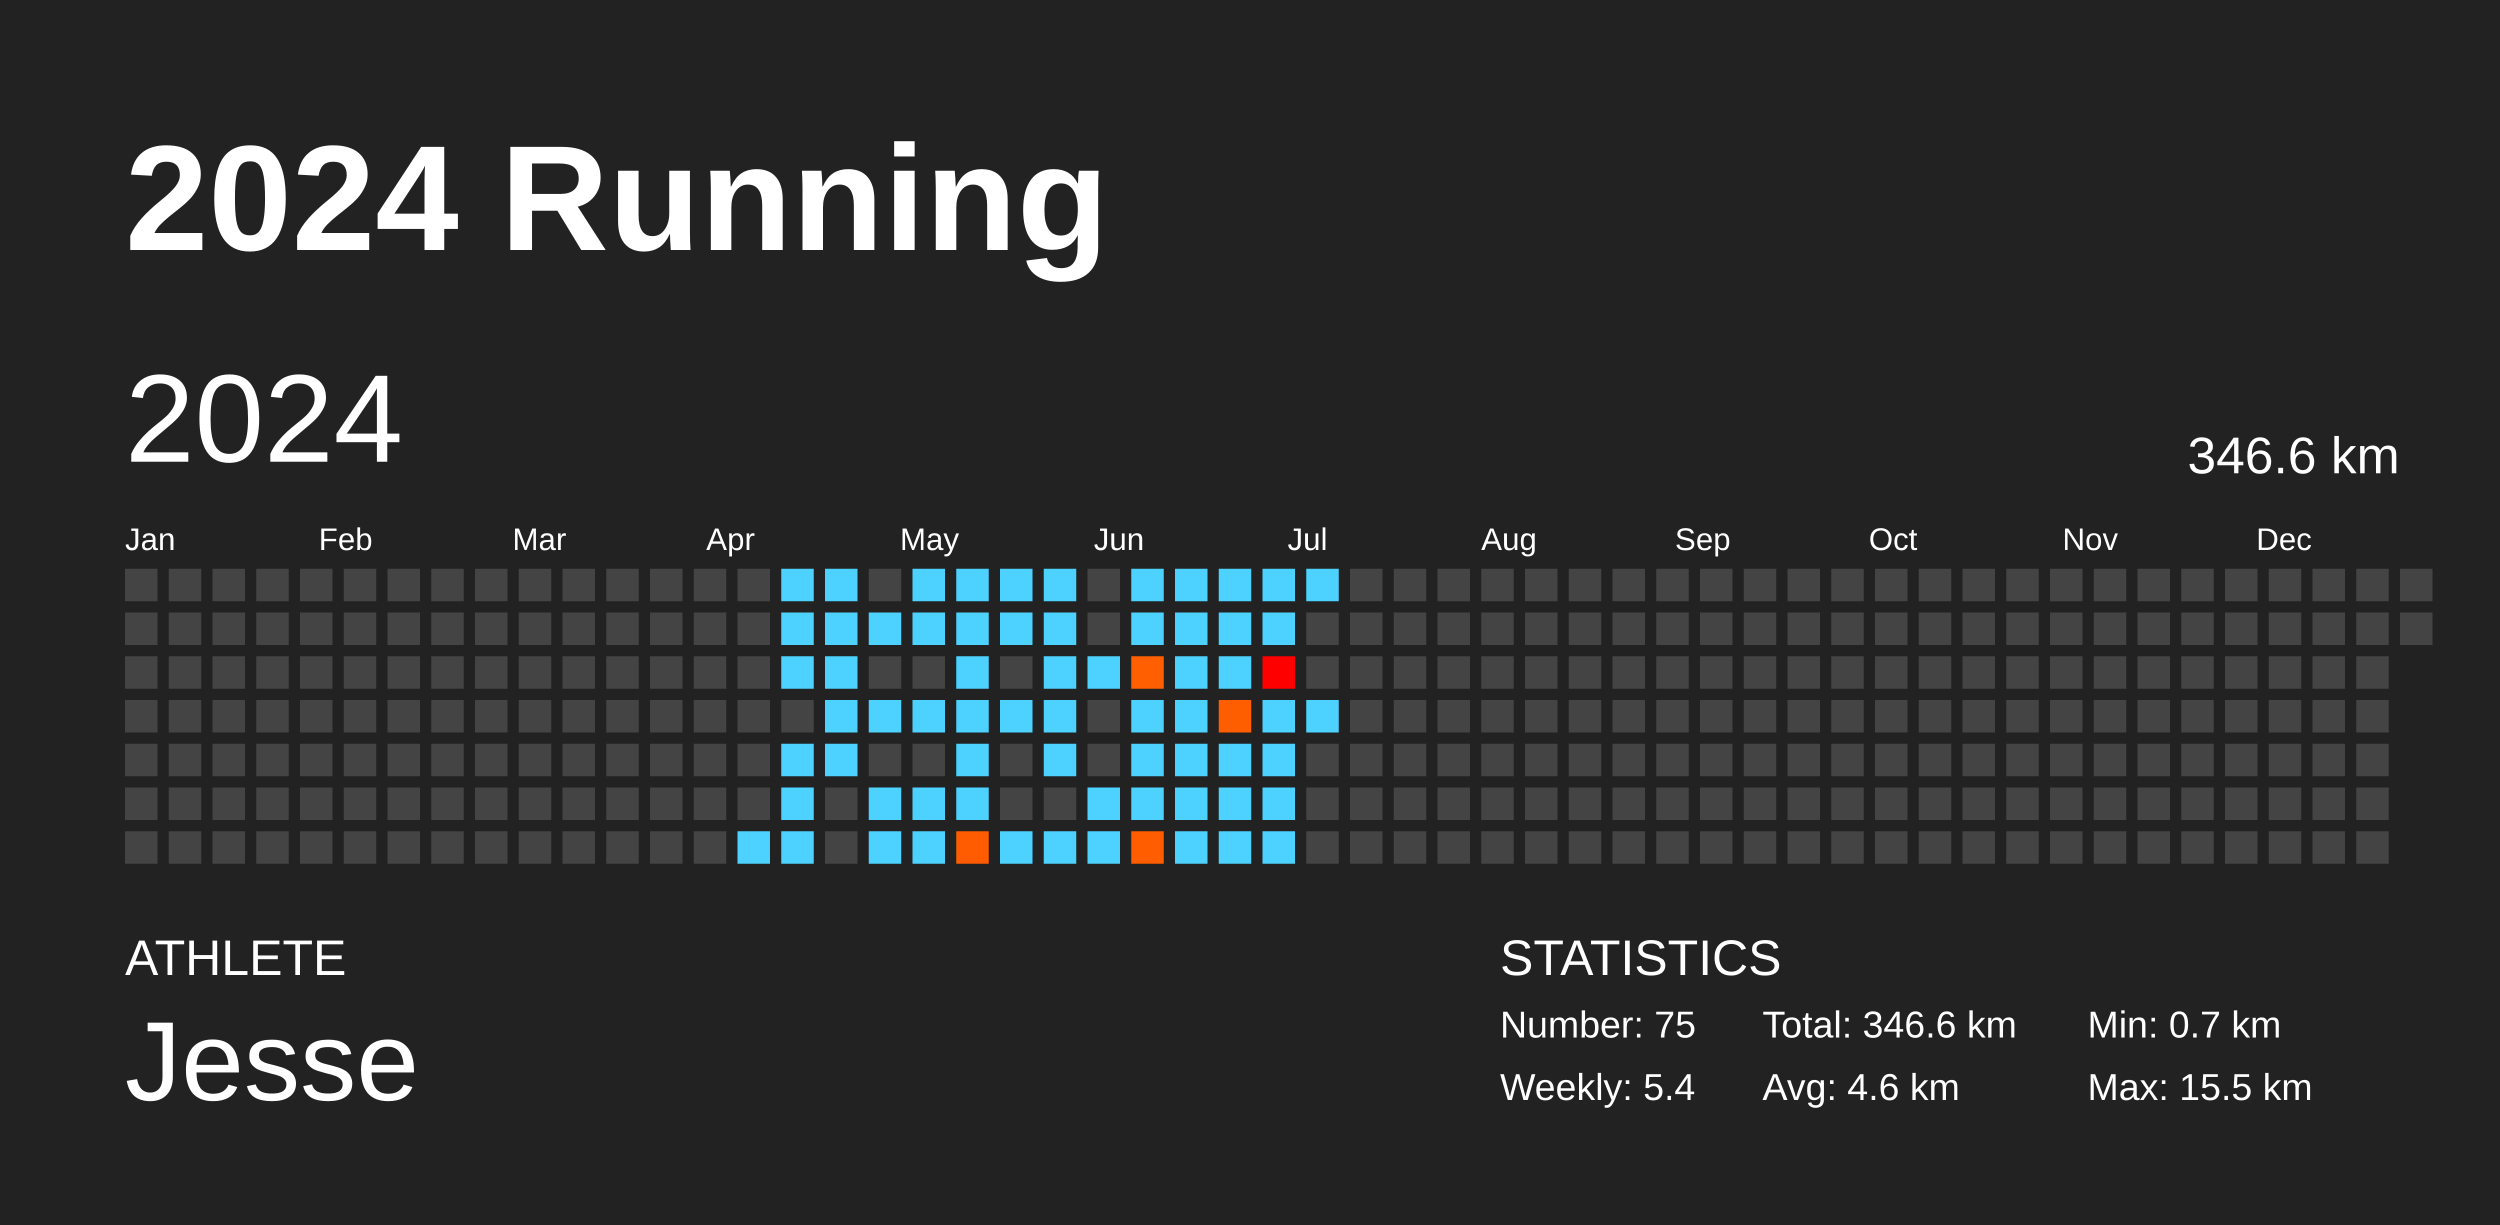
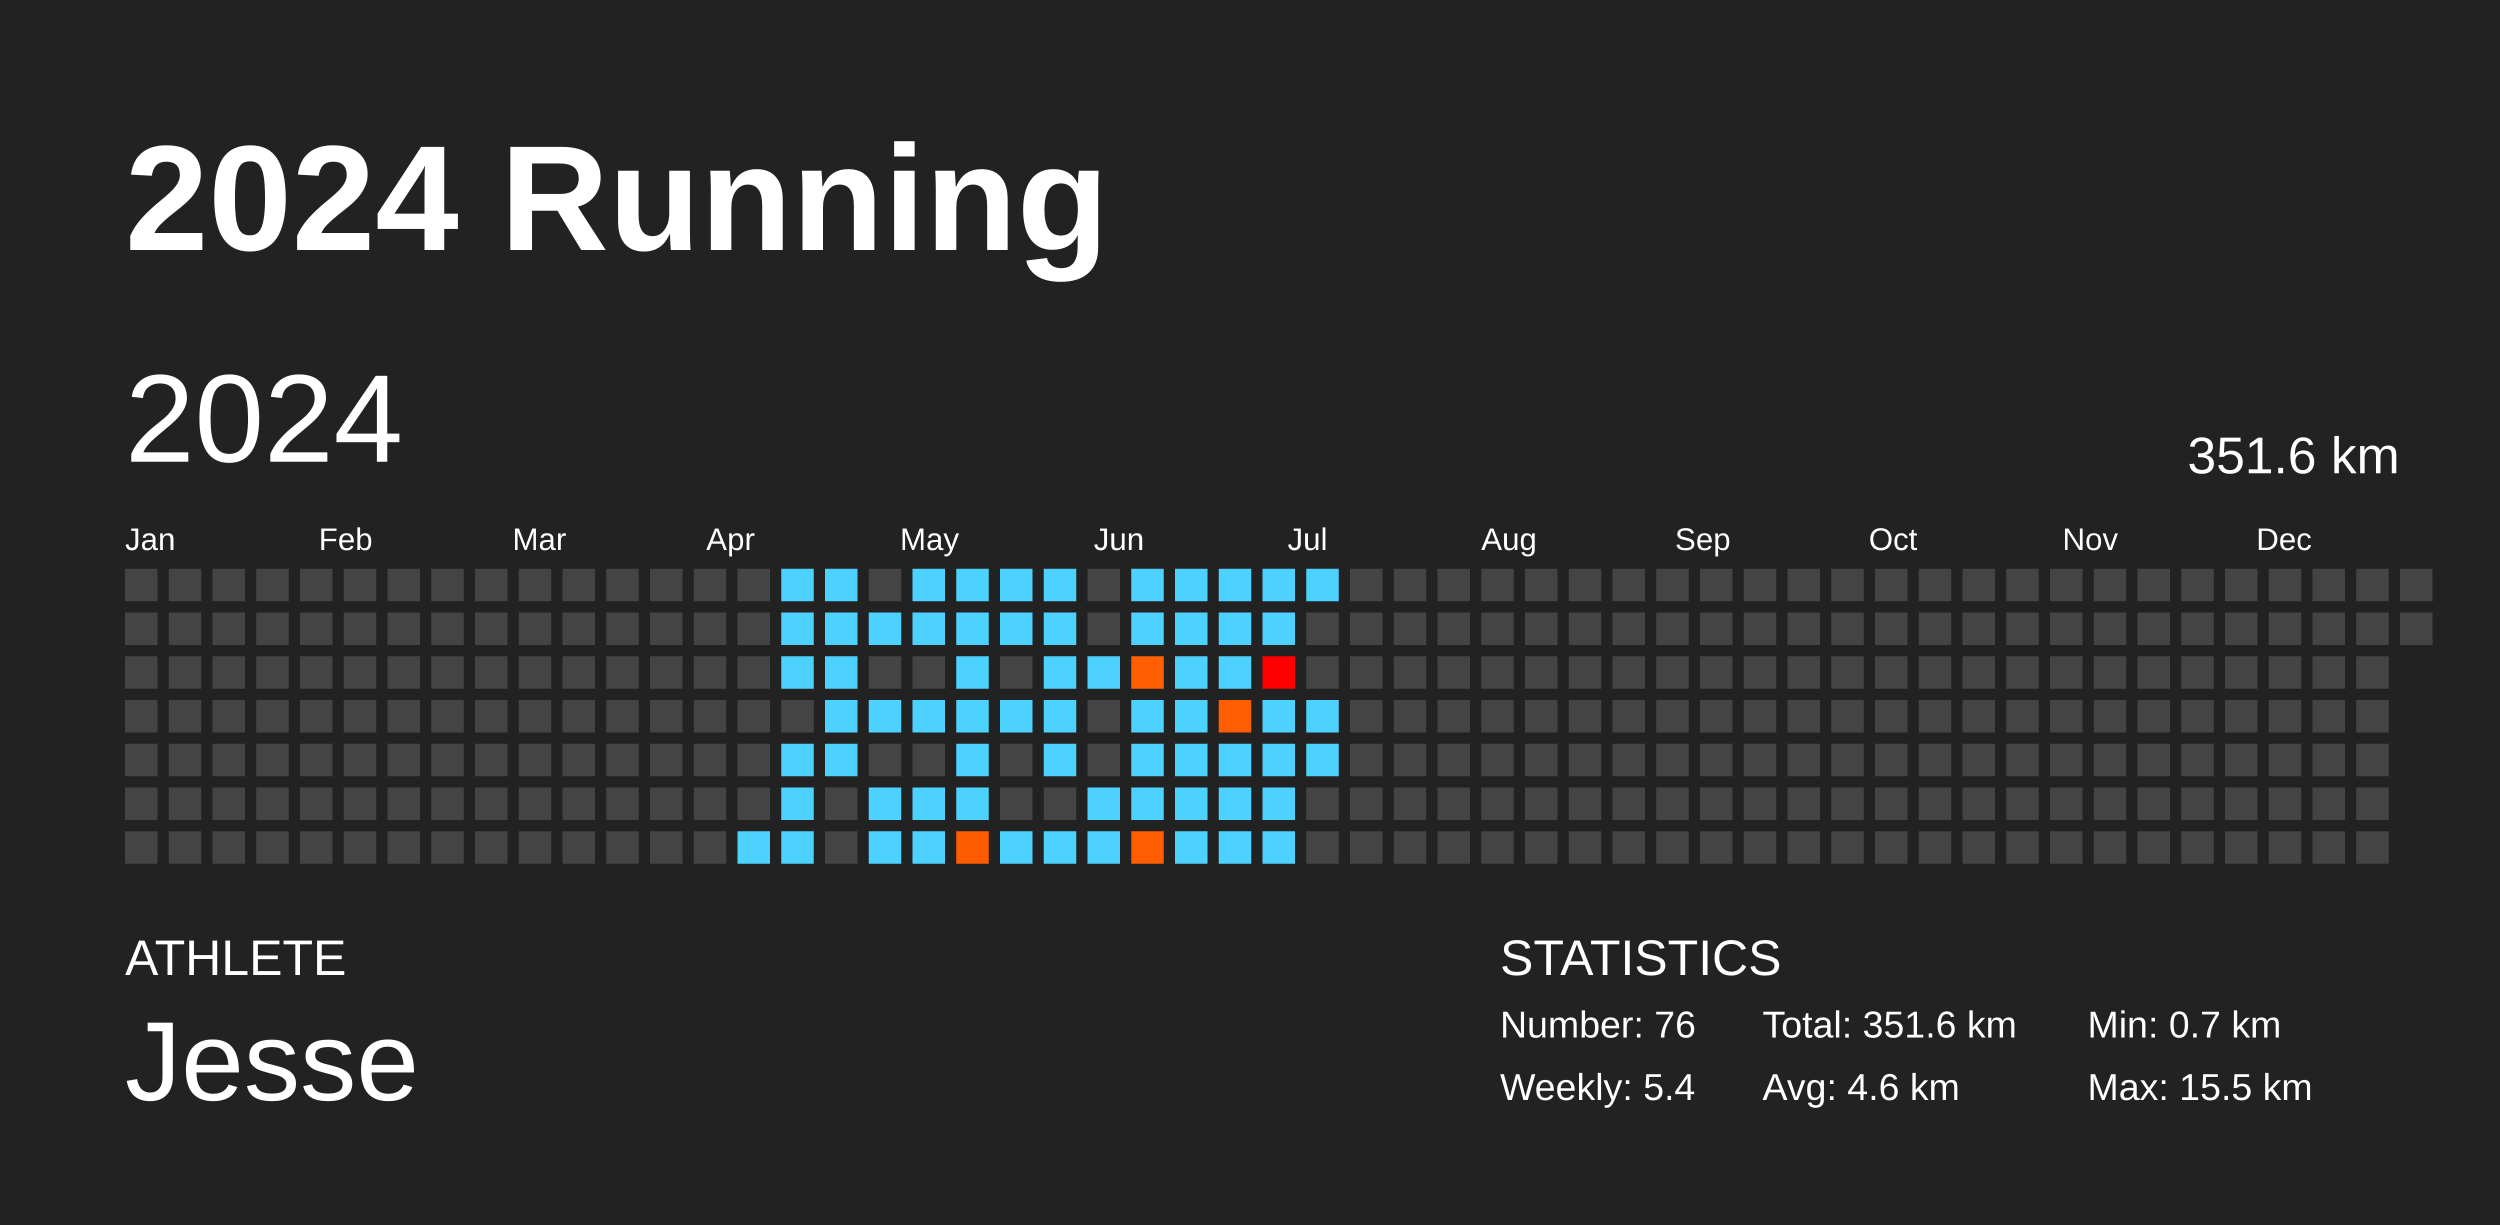
<svg xmlns="http://www.w3.org/2000/svg" baseProfile="full" height="98mm" version="1.1" viewBox="0,0,200,98" width="200mm">
  <defs />
  <rect fill="#222222" height="98" width="200" x="0" y="0" />
  <text fill="#FFFFFF" style="font-size:12px; font-family:Arial; font-weight:bold;" x="10" y="20">2024 Running</text>
  <text fill="#FFFFFF" style="font-size:4px; font-family:Arial" x="10" y="78">ATHLETE</text>
  <text fill="#FFFFFF" style="font-size:9px; font-family:Arial" x="10" y="88">Jesse</text>
  <text fill="#FFFFFF" style="font-size:4px; font-family:Arial" x="120" y="78">STATISTICS</text>
-   <text fill="#FFFFFF" style="font-size:3px; font-family:Arial" x="120" y="83">Number: 75</text>
+   <text fill="#FFFFFF" style="font-size:3px; font-family:Arial" x="120" y="83">Number: 76</text>
  <text fill="#FFFFFF" style="font-size:3px; font-family:Arial" x="120" y="88">Weekly: 5.4</text>
-   <text fill="#FFFFFF" style="font-size:3px; font-family:Arial" x="141" y="83">Total: 346.6 km</text>
+   <text fill="#FFFFFF" style="font-size:3px; font-family:Arial" x="141" y="83">Total: 351.6 km</text>
  <text fill="#FFFFFF" style="font-size:3px; font-family:Arial" x="141" y="88">Avg: 4.6 km</text>
  <text fill="#FFFFFF" style="font-size:3px; font-family:Arial" x="167" y="83">Min: 0.7 km</text>
  <text fill="#FFFFFF" style="font-size:3px; font-family:Arial" x="167" y="88">Max: 15.5 km</text>
  <text dominant-baseline="hanging" fill="#FFFFFF" style="font-size:10.0px; font-family:Arial;" x="10" y="30">2024</text>
-   <text dominant-baseline="hanging" fill="#FFFFFF" style="font-size:4.125px; font-family:Arial;" x="175" y="35">346.6 km</text>
+   <text dominant-baseline="hanging" fill="#FFFFFF" style="font-size:4.125px; font-family:Arial;" x="175" y="35">351.6 km</text>
  <text fill="#FFFFFF" style="font-size:2.5px; font-family:Arial" x="10.0" y="44">Jan</text>
  <text fill="#FFFFFF" style="font-size:2.5px; font-family:Arial" x="25.5" y="44">Feb</text>
  <text fill="#FFFFFF" style="font-size:2.5px; font-family:Arial" x="41.0" y="44">Mar</text>
  <text fill="#FFFFFF" style="font-size:2.5px; font-family:Arial" x="56.5" y="44">Apr</text>
  <text fill="#FFFFFF" style="font-size:2.5px; font-family:Arial" x="72.0" y="44">May</text>
  <text fill="#FFFFFF" style="font-size:2.5px; font-family:Arial" x="87.5" y="44">Jun</text>
  <text fill="#FFFFFF" style="font-size:2.5px; font-family:Arial" x="103.0" y="44">Jul</text>
  <text fill="#FFFFFF" style="font-size:2.5px; font-family:Arial" x="118.5" y="44">Aug</text>
  <text fill="#FFFFFF" style="font-size:2.5px; font-family:Arial" x="134.0" y="44">Sep</text>
  <text fill="#FFFFFF" style="font-size:2.5px; font-family:Arial" x="149.5" y="44">Oct</text>
  <text fill="#FFFFFF" style="font-size:2.5px; font-family:Arial" x="165.0" y="44">Nov</text>
  <text fill="#FFFFFF" style="font-size:2.5px; font-family:Arial" x="180.5" y="44">Dec</text>
  <rect fill="#444444" height="2.6" width="2.6" x="10.0" y="45.5" />
  <rect fill="#444444" height="2.6" width="2.6" x="10.0" y="49.0" />
  <rect fill="#444444" height="2.6" width="2.6" x="10.0" y="52.5" />
  <rect fill="#444444" height="2.6" width="2.6" x="10.0" y="56.0" />
  <rect fill="#444444" height="2.6" width="2.6" x="10.0" y="59.5" />
  <rect fill="#444444" height="2.6" width="2.6" x="10.0" y="63.0" />
  <rect fill="#444444" height="2.6" width="2.6" x="10.0" y="66.5" />
  <rect fill="#444444" height="2.6" width="2.6" x="13.5" y="45.5" />
  <rect fill="#444444" height="2.6" width="2.6" x="13.5" y="49.0" />
  <rect fill="#444444" height="2.6" width="2.6" x="13.5" y="52.5" />
  <rect fill="#444444" height="2.6" width="2.6" x="13.5" y="56.0" />
  <rect fill="#444444" height="2.6" width="2.6" x="13.5" y="59.5" />
  <rect fill="#444444" height="2.6" width="2.6" x="13.5" y="63.0" />
  <rect fill="#444444" height="2.6" width="2.6" x="13.5" y="66.5" />
  <rect fill="#444444" height="2.6" width="2.6" x="17.0" y="45.5" />
  <rect fill="#444444" height="2.6" width="2.6" x="17.0" y="49.0" />
  <rect fill="#444444" height="2.6" width="2.6" x="17.0" y="52.5" />
  <rect fill="#444444" height="2.6" width="2.6" x="17.0" y="56.0" />
  <rect fill="#444444" height="2.6" width="2.6" x="17.0" y="59.5" />
  <rect fill="#444444" height="2.6" width="2.6" x="17.0" y="63.0" />
  <rect fill="#444444" height="2.6" width="2.6" x="17.0" y="66.5" />
  <rect fill="#444444" height="2.6" width="2.6" x="20.5" y="45.5" />
  <rect fill="#444444" height="2.6" width="2.6" x="20.5" y="49.0" />
  <rect fill="#444444" height="2.6" width="2.6" x="20.5" y="52.5" />
  <rect fill="#444444" height="2.6" width="2.6" x="20.5" y="56.0" />
  <rect fill="#444444" height="2.6" width="2.6" x="20.5" y="59.5" />
  <rect fill="#444444" height="2.6" width="2.6" x="20.5" y="63.0" />
  <rect fill="#444444" height="2.6" width="2.6" x="20.5" y="66.5" />
  <rect fill="#444444" height="2.6" width="2.6" x="24.0" y="45.5" />
  <rect fill="#444444" height="2.6" width="2.6" x="24.0" y="49.0" />
  <rect fill="#444444" height="2.6" width="2.6" x="24.0" y="52.5" />
  <rect fill="#444444" height="2.6" width="2.6" x="24.0" y="56.0" />
  <rect fill="#444444" height="2.6" width="2.6" x="24.0" y="59.5" />
  <rect fill="#444444" height="2.6" width="2.6" x="24.0" y="63.0" />
  <rect fill="#444444" height="2.6" width="2.6" x="24.0" y="66.5" />
  <rect fill="#444444" height="2.6" width="2.6" x="27.5" y="45.5" />
  <rect fill="#444444" height="2.6" width="2.6" x="27.5" y="49.0" />
  <rect fill="#444444" height="2.6" width="2.6" x="27.5" y="52.5" />
  <rect fill="#444444" height="2.6" width="2.6" x="27.5" y="56.0" />
  <rect fill="#444444" height="2.6" width="2.6" x="27.5" y="59.5" />
  <rect fill="#444444" height="2.6" width="2.6" x="27.5" y="63.0" />
  <rect fill="#444444" height="2.6" width="2.6" x="27.5" y="66.5" />
  <rect fill="#444444" height="2.6" width="2.6" x="31.0" y="45.5" />
  <rect fill="#444444" height="2.6" width="2.6" x="31.0" y="49.0" />
  <rect fill="#444444" height="2.6" width="2.6" x="31.0" y="52.5" />
  <rect fill="#444444" height="2.6" width="2.6" x="31.0" y="56.0" />
  <rect fill="#444444" height="2.6" width="2.6" x="31.0" y="59.5" />
  <rect fill="#444444" height="2.6" width="2.6" x="31.0" y="63.0" />
  <rect fill="#444444" height="2.6" width="2.6" x="31.0" y="66.5" />
  <rect fill="#444444" height="2.6" width="2.6" x="34.5" y="45.5" />
  <rect fill="#444444" height="2.6" width="2.6" x="34.5" y="49.0" />
  <rect fill="#444444" height="2.6" width="2.6" x="34.5" y="52.5" />
  <rect fill="#444444" height="2.6" width="2.6" x="34.5" y="56.0" />
  <rect fill="#444444" height="2.6" width="2.6" x="34.5" y="59.5" />
  <rect fill="#444444" height="2.6" width="2.6" x="34.5" y="63.0" />
  <rect fill="#444444" height="2.6" width="2.6" x="34.5" y="66.5" />
  <rect fill="#444444" height="2.6" width="2.6" x="38.0" y="45.5" />
  <rect fill="#444444" height="2.6" width="2.6" x="38.0" y="49.0" />
  <rect fill="#444444" height="2.6" width="2.6" x="38.0" y="52.5" />
  <rect fill="#444444" height="2.6" width="2.6" x="38.0" y="56.0" />
  <rect fill="#444444" height="2.6" width="2.6" x="38.0" y="59.5" />
  <rect fill="#444444" height="2.6" width="2.6" x="38.0" y="63.0" />
  <rect fill="#444444" height="2.6" width="2.6" x="38.0" y="66.5" />
  <rect fill="#444444" height="2.6" width="2.6" x="41.5" y="45.5" />
  <rect fill="#444444" height="2.6" width="2.6" x="41.5" y="49.0" />
  <rect fill="#444444" height="2.6" width="2.6" x="41.5" y="52.5" />
  <rect fill="#444444" height="2.6" width="2.6" x="41.5" y="56.0" />
  <rect fill="#444444" height="2.6" width="2.6" x="41.5" y="59.5" />
  <rect fill="#444444" height="2.6" width="2.6" x="41.5" y="63.0" />
  <rect fill="#444444" height="2.6" width="2.6" x="41.5" y="66.5" />
  <rect fill="#444444" height="2.6" width="2.6" x="45.0" y="45.5" />
  <rect fill="#444444" height="2.6" width="2.6" x="45.0" y="49.0" />
  <rect fill="#444444" height="2.6" width="2.6" x="45.0" y="52.5" />
  <rect fill="#444444" height="2.6" width="2.6" x="45.0" y="56.0" />
  <rect fill="#444444" height="2.6" width="2.6" x="45.0" y="59.5" />
  <rect fill="#444444" height="2.6" width="2.6" x="45.0" y="63.0" />
  <rect fill="#444444" height="2.6" width="2.6" x="45.0" y="66.5" />
  <rect fill="#444444" height="2.6" width="2.6" x="48.5" y="45.5" />
  <rect fill="#444444" height="2.6" width="2.6" x="48.5" y="49.0" />
  <rect fill="#444444" height="2.6" width="2.6" x="48.5" y="52.5" />
  <rect fill="#444444" height="2.6" width="2.6" x="48.5" y="56.0" />
  <rect fill="#444444" height="2.6" width="2.6" x="48.5" y="59.5" />
  <rect fill="#444444" height="2.6" width="2.6" x="48.5" y="63.0" />
  <rect fill="#444444" height="2.6" width="2.6" x="48.5" y="66.5" />
  <rect fill="#444444" height="2.6" width="2.6" x="52.0" y="45.5" />
  <rect fill="#444444" height="2.6" width="2.6" x="52.0" y="49.0" />
  <rect fill="#444444" height="2.6" width="2.6" x="52.0" y="52.5" />
  <rect fill="#444444" height="2.6" width="2.6" x="52.0" y="56.0" />
  <rect fill="#444444" height="2.6" width="2.6" x="52.0" y="59.5" />
  <rect fill="#444444" height="2.6" width="2.6" x="52.0" y="63.0" />
  <rect fill="#444444" height="2.6" width="2.6" x="52.0" y="66.5" />
  <rect fill="#444444" height="2.6" width="2.6" x="55.5" y="45.5" />
  <rect fill="#444444" height="2.6" width="2.6" x="55.5" y="49.0" />
  <rect fill="#444444" height="2.6" width="2.6" x="55.5" y="52.5" />
  <rect fill="#444444" height="2.6" width="2.6" x="55.5" y="56.0" />
  <rect fill="#444444" height="2.6" width="2.6" x="55.5" y="59.5" />
  <rect fill="#444444" height="2.6" width="2.6" x="55.5" y="63.0" />
  <rect fill="#444444" height="2.6" width="2.6" x="55.5" y="66.5" />
  <rect fill="#444444" height="2.6" width="2.6" x="59.0" y="45.5" />
  <rect fill="#444444" height="2.6" width="2.6" x="59.0" y="49.0" />
  <rect fill="#444444" height="2.6" width="2.6" x="59.0" y="52.5" />
  <rect fill="#444444" height="2.6" width="2.6" x="59.0" y="56.0" />
  <rect fill="#444444" height="2.6" width="2.6" x="59.0" y="59.5" />
  <rect fill="#444444" height="2.6" width="2.6" x="59.0" y="63.0" />
  <rect fill="#4dd2ff" height="2.6" width="2.6" x="59.0" y="66.5" />
  <rect fill="#4dd2ff" height="2.6" width="2.6" x="62.5" y="45.5" />
  <rect fill="#4dd2ff" height="2.6" width="2.6" x="62.5" y="49.0" />
  <rect fill="#4dd2ff" height="2.6" width="2.6" x="62.5" y="52.5" />
  <rect fill="#444444" height="2.6" width="2.6" x="62.5" y="56.0" />
  <rect fill="#4dd2ff" height="2.6" width="2.6" x="62.5" y="59.5" />
  <rect fill="#4dd2ff" height="2.6" width="2.6" x="62.5" y="63.0" />
  <rect fill="#4dd2ff" height="2.6" width="2.6" x="62.5" y="66.5" />
  <rect fill="#4dd2ff" height="2.6" width="2.6" x="66.0" y="45.5" />
  <rect fill="#4dd2ff" height="2.6" width="2.6" x="66.0" y="49.0" />
  <rect fill="#4dd2ff" height="2.6" width="2.6" x="66.0" y="52.5" />
  <rect fill="#4dd2ff" height="2.6" width="2.6" x="66.0" y="56.0" />
  <rect fill="#4dd2ff" height="2.6" width="2.6" x="66.0" y="59.5" />
  <rect fill="#444444" height="2.6" width="2.6" x="66.0" y="63.0" />
  <rect fill="#444444" height="2.6" width="2.6" x="66.0" y="66.5" />
  <rect fill="#444444" height="2.6" width="2.6" x="69.5" y="45.5" />
  <rect fill="#4dd2ff" height="2.6" width="2.6" x="69.5" y="49.0" />
  <rect fill="#444444" height="2.6" width="2.6" x="69.5" y="52.5" />
  <rect fill="#4dd2ff" height="2.6" width="2.6" x="69.5" y="56.0" />
  <rect fill="#444444" height="2.6" width="2.6" x="69.5" y="59.5" />
  <rect fill="#4dd2ff" height="2.6" width="2.6" x="69.5" y="63.0" />
  <rect fill="#4dd2ff" height="2.6" width="2.6" x="69.5" y="66.5" />
  <rect fill="#4dd2ff" height="2.6" width="2.6" x="73.0" y="45.5" />
  <rect fill="#4dd2ff" height="2.6" width="2.6" x="73.0" y="49.0" />
  <rect fill="#444444" height="2.6" width="2.6" x="73.0" y="52.5" />
  <rect fill="#4dd2ff" height="2.6" width="2.6" x="73.0" y="56.0" />
  <rect fill="#444444" height="2.6" width="2.6" x="73.0" y="59.5" />
  <rect fill="#4dd2ff" height="2.6" width="2.6" x="73.0" y="63.0" />
  <rect fill="#4dd2ff" height="2.6" width="2.6" x="73.0" y="66.5" />
  <rect fill="#4dd2ff" height="2.6" width="2.6" x="76.5" y="45.5" />
  <rect fill="#4dd2ff" height="2.6" width="2.6" x="76.5" y="49.0" />
  <rect fill="#4dd2ff" height="2.6" width="2.6" x="76.5" y="52.5" />
  <rect fill="#4dd2ff" height="2.6" width="2.6" x="76.5" y="56.0" />
  <rect fill="#4dd2ff" height="2.6" width="2.6" x="76.5" y="59.5" />
  <rect fill="#4dd2ff" height="2.6" width="2.6" x="76.5" y="63.0" />
  <rect fill="#ff5b00" height="2.6" width="2.6" x="76.5" y="66.5" />
  <rect fill="#4dd2ff" height="2.6" width="2.6" x="80.0" y="45.5" />
  <rect fill="#4dd2ff" height="2.6" width="2.6" x="80.0" y="49.0" />
  <rect fill="#444444" height="2.6" width="2.6" x="80.0" y="52.5" />
  <rect fill="#4dd2ff" height="2.6" width="2.6" x="80.0" y="56.0" />
  <rect fill="#444444" height="2.6" width="2.6" x="80.0" y="59.5" />
  <rect fill="#444444" height="2.6" width="2.6" x="80.0" y="63.0" />
  <rect fill="#4dd2ff" height="2.6" width="2.6" x="80.0" y="66.5" />
  <rect fill="#4dd2ff" height="2.6" width="2.6" x="83.5" y="45.5" />
  <rect fill="#4dd2ff" height="2.6" width="2.6" x="83.5" y="49.0" />
  <rect fill="#4dd2ff" height="2.6" width="2.6" x="83.5" y="52.5" />
  <rect fill="#4dd2ff" height="2.6" width="2.6" x="83.5" y="56.0" />
  <rect fill="#4dd2ff" height="2.6" width="2.6" x="83.5" y="59.5" />
  <rect fill="#444444" height="2.6" width="2.6" x="83.5" y="63.0" />
  <rect fill="#4dd2ff" height="2.6" width="2.6" x="83.5" y="66.5" />
  <rect fill="#444444" height="2.6" width="2.6" x="87.0" y="45.5" />
  <rect fill="#444444" height="2.6" width="2.6" x="87.0" y="49.0" />
  <rect fill="#4dd2ff" height="2.6" width="2.6" x="87.0" y="52.5" />
  <rect fill="#444444" height="2.6" width="2.6" x="87.0" y="56.0" />
  <rect fill="#444444" height="2.6" width="2.6" x="87.0" y="59.5" />
  <rect fill="#4dd2ff" height="2.6" width="2.6" x="87.0" y="63.0" />
  <rect fill="#4dd2ff" height="2.6" width="2.6" x="87.0" y="66.5" />
  <rect fill="#4dd2ff" height="2.6" width="2.6" x="90.5" y="45.5" />
  <rect fill="#4dd2ff" height="2.6" width="2.6" x="90.5" y="49.0" />
  <rect fill="#ff5f00" height="2.6" width="2.6" x="90.5" y="52.5" />
  <rect fill="#4dd2ff" height="2.6" width="2.6" x="90.5" y="56.0" />
  <rect fill="#4dd2ff" height="2.6" width="2.6" x="90.5" y="59.5" />
  <rect fill="#4dd2ff" height="2.6" width="2.6" x="90.5" y="63.0" />
  <rect fill="#ff5d00" height="2.6" width="2.6" x="90.5" y="66.5" />
  <rect fill="#4dd2ff" height="2.6" width="2.6" x="94.0" y="45.5" />
  <rect fill="#4dd2ff" height="2.6" width="2.6" x="94.0" y="49.0" />
  <rect fill="#4dd2ff" height="2.6" width="2.6" x="94.0" y="52.5" />
  <rect fill="#4dd2ff" height="2.6" width="2.6" x="94.0" y="56.0" />
  <rect fill="#4dd2ff" height="2.6" width="2.6" x="94.0" y="59.5" />
  <rect fill="#4dd2ff" height="2.6" width="2.6" x="94.0" y="63.0" />
  <rect fill="#4dd2ff" height="2.6" width="2.6" x="94.0" y="66.5" />
  <rect fill="#4dd2ff" height="2.6" width="2.6" x="97.5" y="45.5" />
  <rect fill="#4dd2ff" height="2.6" width="2.6" x="97.5" y="49.0" />
  <rect fill="#4dd2ff" height="2.6" width="2.6" x="97.5" y="52.5" />
  <rect fill="#ff5e00" height="2.6" width="2.6" x="97.5" y="56.0" />
  <rect fill="#4dd2ff" height="2.6" width="2.6" x="97.5" y="59.5" />
  <rect fill="#4dd2ff" height="2.6" width="2.6" x="97.5" y="63.0" />
  <rect fill="#4dd2ff" height="2.6" width="2.6" x="97.5" y="66.5" />
  <rect fill="#4dd2ff" height="2.6" width="2.6" x="101.0" y="45.5" />
  <rect fill="#4dd2ff" height="2.6" width="2.6" x="101.0" y="49.0" />
  <rect fill="#ff0000" height="2.6" width="2.6" x="101.0" y="52.5" />
  <rect fill="#4dd2ff" height="2.6" width="2.6" x="101.0" y="56.0" />
  <rect fill="#4dd2ff" height="2.6" width="2.6" x="101.0" y="59.5" />
  <rect fill="#4dd2ff" height="2.6" width="2.6" x="101.0" y="63.0" />
  <rect fill="#4dd2ff" height="2.6" width="2.6" x="101.0" y="66.5" />
  <rect fill="#4dd2ff" height="2.6" width="2.6" x="104.5" y="45.5" />
  <rect fill="#444444" height="2.6" width="2.6" x="104.5" y="49.0" />
  <rect fill="#444444" height="2.6" width="2.6" x="104.5" y="52.5" />
  <rect fill="#4dd2ff" height="2.6" width="2.6" x="104.5" y="56.0" />
-   <rect fill="#444444" height="2.6" width="2.6" x="104.5" y="59.5" />
+   <rect fill="#4dd2ff" height="2.6" width="2.6" x="104.5" y="59.5" />
  <rect fill="#444444" height="2.6" width="2.6" x="104.5" y="63.0" />
  <rect fill="#444444" height="2.6" width="2.6" x="104.5" y="66.5" />
  <rect fill="#444444" height="2.6" width="2.6" x="108.0" y="45.5" />
  <rect fill="#444444" height="2.6" width="2.6" x="108.0" y="49.0" />
  <rect fill="#444444" height="2.6" width="2.6" x="108.0" y="52.5" />
  <rect fill="#444444" height="2.6" width="2.6" x="108.0" y="56.0" />
  <rect fill="#444444" height="2.6" width="2.6" x="108.0" y="59.5" />
  <rect fill="#444444" height="2.6" width="2.6" x="108.0" y="63.0" />
  <rect fill="#444444" height="2.6" width="2.6" x="108.0" y="66.5" />
  <rect fill="#444444" height="2.6" width="2.6" x="111.5" y="45.5" />
  <rect fill="#444444" height="2.6" width="2.6" x="111.5" y="49.0" />
  <rect fill="#444444" height="2.6" width="2.6" x="111.5" y="52.5" />
  <rect fill="#444444" height="2.6" width="2.6" x="111.5" y="56.0" />
  <rect fill="#444444" height="2.6" width="2.6" x="111.5" y="59.5" />
  <rect fill="#444444" height="2.6" width="2.6" x="111.5" y="63.0" />
  <rect fill="#444444" height="2.6" width="2.6" x="111.5" y="66.5" />
  <rect fill="#444444" height="2.6" width="2.6" x="115.0" y="45.5" />
  <rect fill="#444444" height="2.6" width="2.6" x="115.0" y="49.0" />
  <rect fill="#444444" height="2.6" width="2.6" x="115.0" y="52.5" />
  <rect fill="#444444" height="2.6" width="2.6" x="115.0" y="56.0" />
  <rect fill="#444444" height="2.6" width="2.6" x="115.0" y="59.5" />
  <rect fill="#444444" height="2.6" width="2.6" x="115.0" y="63.0" />
  <rect fill="#444444" height="2.6" width="2.6" x="115.0" y="66.5" />
  <rect fill="#444444" height="2.6" width="2.6" x="118.5" y="45.5" />
  <rect fill="#444444" height="2.6" width="2.6" x="118.5" y="49.0" />
  <rect fill="#444444" height="2.6" width="2.6" x="118.5" y="52.5" />
  <rect fill="#444444" height="2.6" width="2.6" x="118.5" y="56.0" />
  <rect fill="#444444" height="2.6" width="2.6" x="118.5" y="59.5" />
  <rect fill="#444444" height="2.6" width="2.6" x="118.5" y="63.0" />
  <rect fill="#444444" height="2.6" width="2.6" x="118.5" y="66.5" />
  <rect fill="#444444" height="2.6" width="2.6" x="122.0" y="45.5" />
  <rect fill="#444444" height="2.6" width="2.6" x="122.0" y="49.0" />
  <rect fill="#444444" height="2.6" width="2.6" x="122.0" y="52.5" />
  <rect fill="#444444" height="2.6" width="2.6" x="122.0" y="56.0" />
  <rect fill="#444444" height="2.6" width="2.6" x="122.0" y="59.5" />
  <rect fill="#444444" height="2.6" width="2.6" x="122.0" y="63.0" />
  <rect fill="#444444" height="2.6" width="2.6" x="122.0" y="66.5" />
  <rect fill="#444444" height="2.6" width="2.6" x="125.5" y="45.5" />
  <rect fill="#444444" height="2.6" width="2.6" x="125.5" y="49.0" />
  <rect fill="#444444" height="2.6" width="2.6" x="125.5" y="52.5" />
  <rect fill="#444444" height="2.6" width="2.6" x="125.5" y="56.0" />
  <rect fill="#444444" height="2.6" width="2.6" x="125.5" y="59.5" />
  <rect fill="#444444" height="2.6" width="2.6" x="125.5" y="63.0" />
  <rect fill="#444444" height="2.6" width="2.6" x="125.5" y="66.5" />
  <rect fill="#444444" height="2.6" width="2.6" x="129.0" y="45.5" />
  <rect fill="#444444" height="2.6" width="2.6" x="129.0" y="49.0" />
  <rect fill="#444444" height="2.6" width="2.6" x="129.0" y="52.5" />
  <rect fill="#444444" height="2.6" width="2.6" x="129.0" y="56.0" />
  <rect fill="#444444" height="2.6" width="2.6" x="129.0" y="59.5" />
  <rect fill="#444444" height="2.6" width="2.6" x="129.0" y="63.0" />
  <rect fill="#444444" height="2.6" width="2.6" x="129.0" y="66.5" />
  <rect fill="#444444" height="2.6" width="2.6" x="132.5" y="45.5" />
  <rect fill="#444444" height="2.6" width="2.6" x="132.5" y="49.0" />
  <rect fill="#444444" height="2.6" width="2.6" x="132.5" y="52.5" />
  <rect fill="#444444" height="2.6" width="2.6" x="132.5" y="56.0" />
  <rect fill="#444444" height="2.6" width="2.6" x="132.5" y="59.5" />
  <rect fill="#444444" height="2.6" width="2.6" x="132.5" y="63.0" />
  <rect fill="#444444" height="2.6" width="2.6" x="132.5" y="66.5" />
  <rect fill="#444444" height="2.6" width="2.6" x="136.0" y="45.5" />
  <rect fill="#444444" height="2.6" width="2.6" x="136.0" y="49.0" />
  <rect fill="#444444" height="2.6" width="2.6" x="136.0" y="52.5" />
  <rect fill="#444444" height="2.6" width="2.6" x="136.0" y="56.0" />
  <rect fill="#444444" height="2.6" width="2.6" x="136.0" y="59.5" />
  <rect fill="#444444" height="2.6" width="2.6" x="136.0" y="63.0" />
  <rect fill="#444444" height="2.6" width="2.6" x="136.0" y="66.5" />
  <rect fill="#444444" height="2.6" width="2.6" x="139.5" y="45.5" />
  <rect fill="#444444" height="2.6" width="2.6" x="139.5" y="49.0" />
  <rect fill="#444444" height="2.6" width="2.6" x="139.5" y="52.5" />
  <rect fill="#444444" height="2.6" width="2.6" x="139.5" y="56.0" />
  <rect fill="#444444" height="2.6" width="2.6" x="139.5" y="59.5" />
  <rect fill="#444444" height="2.6" width="2.6" x="139.5" y="63.0" />
  <rect fill="#444444" height="2.6" width="2.6" x="139.5" y="66.5" />
  <rect fill="#444444" height="2.6" width="2.6" x="143.0" y="45.5" />
  <rect fill="#444444" height="2.6" width="2.6" x="143.0" y="49.0" />
  <rect fill="#444444" height="2.6" width="2.6" x="143.0" y="52.5" />
  <rect fill="#444444" height="2.6" width="2.6" x="143.0" y="56.0" />
  <rect fill="#444444" height="2.6" width="2.6" x="143.0" y="59.5" />
  <rect fill="#444444" height="2.6" width="2.6" x="143.0" y="63.0" />
  <rect fill="#444444" height="2.6" width="2.6" x="143.0" y="66.5" />
  <rect fill="#444444" height="2.6" width="2.6" x="146.5" y="45.5" />
  <rect fill="#444444" height="2.6" width="2.6" x="146.5" y="49.0" />
  <rect fill="#444444" height="2.6" width="2.6" x="146.5" y="52.5" />
  <rect fill="#444444" height="2.6" width="2.6" x="146.5" y="56.0" />
  <rect fill="#444444" height="2.6" width="2.6" x="146.5" y="59.5" />
  <rect fill="#444444" height="2.6" width="2.6" x="146.5" y="63.0" />
  <rect fill="#444444" height="2.6" width="2.6" x="146.5" y="66.5" />
  <rect fill="#444444" height="2.6" width="2.6" x="150.0" y="45.5" />
  <rect fill="#444444" height="2.6" width="2.6" x="150.0" y="49.0" />
  <rect fill="#444444" height="2.6" width="2.6" x="150.0" y="52.5" />
  <rect fill="#444444" height="2.6" width="2.6" x="150.0" y="56.0" />
  <rect fill="#444444" height="2.6" width="2.6" x="150.0" y="59.5" />
  <rect fill="#444444" height="2.6" width="2.6" x="150.0" y="63.0" />
  <rect fill="#444444" height="2.6" width="2.6" x="150.0" y="66.5" />
  <rect fill="#444444" height="2.6" width="2.6" x="153.5" y="45.5" />
  <rect fill="#444444" height="2.6" width="2.6" x="153.5" y="49.0" />
  <rect fill="#444444" height="2.6" width="2.6" x="153.5" y="52.5" />
  <rect fill="#444444" height="2.6" width="2.6" x="153.5" y="56.0" />
  <rect fill="#444444" height="2.6" width="2.6" x="153.5" y="59.5" />
  <rect fill="#444444" height="2.6" width="2.6" x="153.5" y="63.0" />
  <rect fill="#444444" height="2.6" width="2.6" x="153.5" y="66.5" />
  <rect fill="#444444" height="2.6" width="2.6" x="157.0" y="45.5" />
  <rect fill="#444444" height="2.6" width="2.6" x="157.0" y="49.0" />
  <rect fill="#444444" height="2.6" width="2.6" x="157.0" y="52.5" />
  <rect fill="#444444" height="2.6" width="2.6" x="157.0" y="56.0" />
  <rect fill="#444444" height="2.6" width="2.6" x="157.0" y="59.5" />
  <rect fill="#444444" height="2.6" width="2.6" x="157.0" y="63.0" />
  <rect fill="#444444" height="2.6" width="2.6" x="157.0" y="66.5" />
  <rect fill="#444444" height="2.6" width="2.6" x="160.5" y="45.5" />
  <rect fill="#444444" height="2.6" width="2.6" x="160.5" y="49.0" />
  <rect fill="#444444" height="2.6" width="2.6" x="160.5" y="52.5" />
  <rect fill="#444444" height="2.6" width="2.6" x="160.5" y="56.0" />
  <rect fill="#444444" height="2.6" width="2.6" x="160.5" y="59.5" />
  <rect fill="#444444" height="2.6" width="2.6" x="160.5" y="63.0" />
  <rect fill="#444444" height="2.6" width="2.6" x="160.5" y="66.5" />
  <rect fill="#444444" height="2.6" width="2.6" x="164.0" y="45.5" />
  <rect fill="#444444" height="2.6" width="2.6" x="164.0" y="49.0" />
  <rect fill="#444444" height="2.6" width="2.6" x="164.0" y="52.5" />
  <rect fill="#444444" height="2.6" width="2.6" x="164.0" y="56.0" />
  <rect fill="#444444" height="2.6" width="2.6" x="164.0" y="59.5" />
  <rect fill="#444444" height="2.6" width="2.6" x="164.0" y="63.0" />
  <rect fill="#444444" height="2.6" width="2.6" x="164.0" y="66.5" />
  <rect fill="#444444" height="2.6" width="2.6" x="167.5" y="45.5" />
  <rect fill="#444444" height="2.6" width="2.6" x="167.5" y="49.0" />
  <rect fill="#444444" height="2.6" width="2.6" x="167.5" y="52.5" />
  <rect fill="#444444" height="2.6" width="2.6" x="167.5" y="56.0" />
  <rect fill="#444444" height="2.6" width="2.6" x="167.5" y="59.5" />
  <rect fill="#444444" height="2.6" width="2.6" x="167.5" y="63.0" />
  <rect fill="#444444" height="2.6" width="2.6" x="167.5" y="66.5" />
  <rect fill="#444444" height="2.6" width="2.6" x="171.0" y="45.5" />
  <rect fill="#444444" height="2.6" width="2.6" x="171.0" y="49.0" />
  <rect fill="#444444" height="2.6" width="2.6" x="171.0" y="52.5" />
  <rect fill="#444444" height="2.6" width="2.6" x="171.0" y="56.0" />
  <rect fill="#444444" height="2.6" width="2.6" x="171.0" y="59.5" />
  <rect fill="#444444" height="2.6" width="2.6" x="171.0" y="63.0" />
  <rect fill="#444444" height="2.6" width="2.6" x="171.0" y="66.5" />
  <rect fill="#444444" height="2.6" width="2.6" x="174.5" y="45.5" />
  <rect fill="#444444" height="2.6" width="2.6" x="174.5" y="49.0" />
  <rect fill="#444444" height="2.6" width="2.6" x="174.5" y="52.5" />
  <rect fill="#444444" height="2.6" width="2.6" x="174.5" y="56.0" />
  <rect fill="#444444" height="2.6" width="2.6" x="174.5" y="59.5" />
  <rect fill="#444444" height="2.6" width="2.6" x="174.5" y="63.0" />
  <rect fill="#444444" height="2.6" width="2.6" x="174.5" y="66.5" />
  <rect fill="#444444" height="2.6" width="2.6" x="178.0" y="45.5" />
  <rect fill="#444444" height="2.6" width="2.6" x="178.0" y="49.0" />
  <rect fill="#444444" height="2.6" width="2.6" x="178.0" y="52.5" />
  <rect fill="#444444" height="2.6" width="2.6" x="178.0" y="56.0" />
  <rect fill="#444444" height="2.6" width="2.6" x="178.0" y="59.5" />
  <rect fill="#444444" height="2.6" width="2.6" x="178.0" y="63.0" />
  <rect fill="#444444" height="2.6" width="2.6" x="178.0" y="66.5" />
  <rect fill="#444444" height="2.6" width="2.6" x="181.5" y="45.5" />
  <rect fill="#444444" height="2.6" width="2.6" x="181.5" y="49.0" />
  <rect fill="#444444" height="2.6" width="2.6" x="181.5" y="52.5" />
  <rect fill="#444444" height="2.6" width="2.6" x="181.5" y="56.0" />
  <rect fill="#444444" height="2.6" width="2.6" x="181.5" y="59.5" />
  <rect fill="#444444" height="2.6" width="2.6" x="181.5" y="63.0" />
  <rect fill="#444444" height="2.6" width="2.6" x="181.5" y="66.5" />
  <rect fill="#444444" height="2.6" width="2.6" x="185.0" y="45.5" />
  <rect fill="#444444" height="2.6" width="2.6" x="185.0" y="49.0" />
  <rect fill="#444444" height="2.6" width="2.6" x="185.0" y="52.5" />
  <rect fill="#444444" height="2.6" width="2.6" x="185.0" y="56.0" />
  <rect fill="#444444" height="2.6" width="2.6" x="185.0" y="59.5" />
  <rect fill="#444444" height="2.6" width="2.6" x="185.0" y="63.0" />
  <rect fill="#444444" height="2.6" width="2.6" x="185.0" y="66.5" />
  <rect fill="#444444" height="2.6" width="2.6" x="188.5" y="45.5" />
  <rect fill="#444444" height="2.6" width="2.6" x="188.5" y="49.0" />
  <rect fill="#444444" height="2.6" width="2.6" x="188.5" y="52.5" />
  <rect fill="#444444" height="2.6" width="2.6" x="188.5" y="56.0" />
  <rect fill="#444444" height="2.6" width="2.6" x="188.5" y="59.5" />
  <rect fill="#444444" height="2.6" width="2.6" x="188.5" y="63.0" />
  <rect fill="#444444" height="2.6" width="2.6" x="188.5" y="66.5" />
  <rect fill="#444444" height="2.6" width="2.6" x="192.0" y="45.5" />
  <rect fill="#444444" height="2.6" width="2.6" x="192.0" y="49.0" />
</svg>
